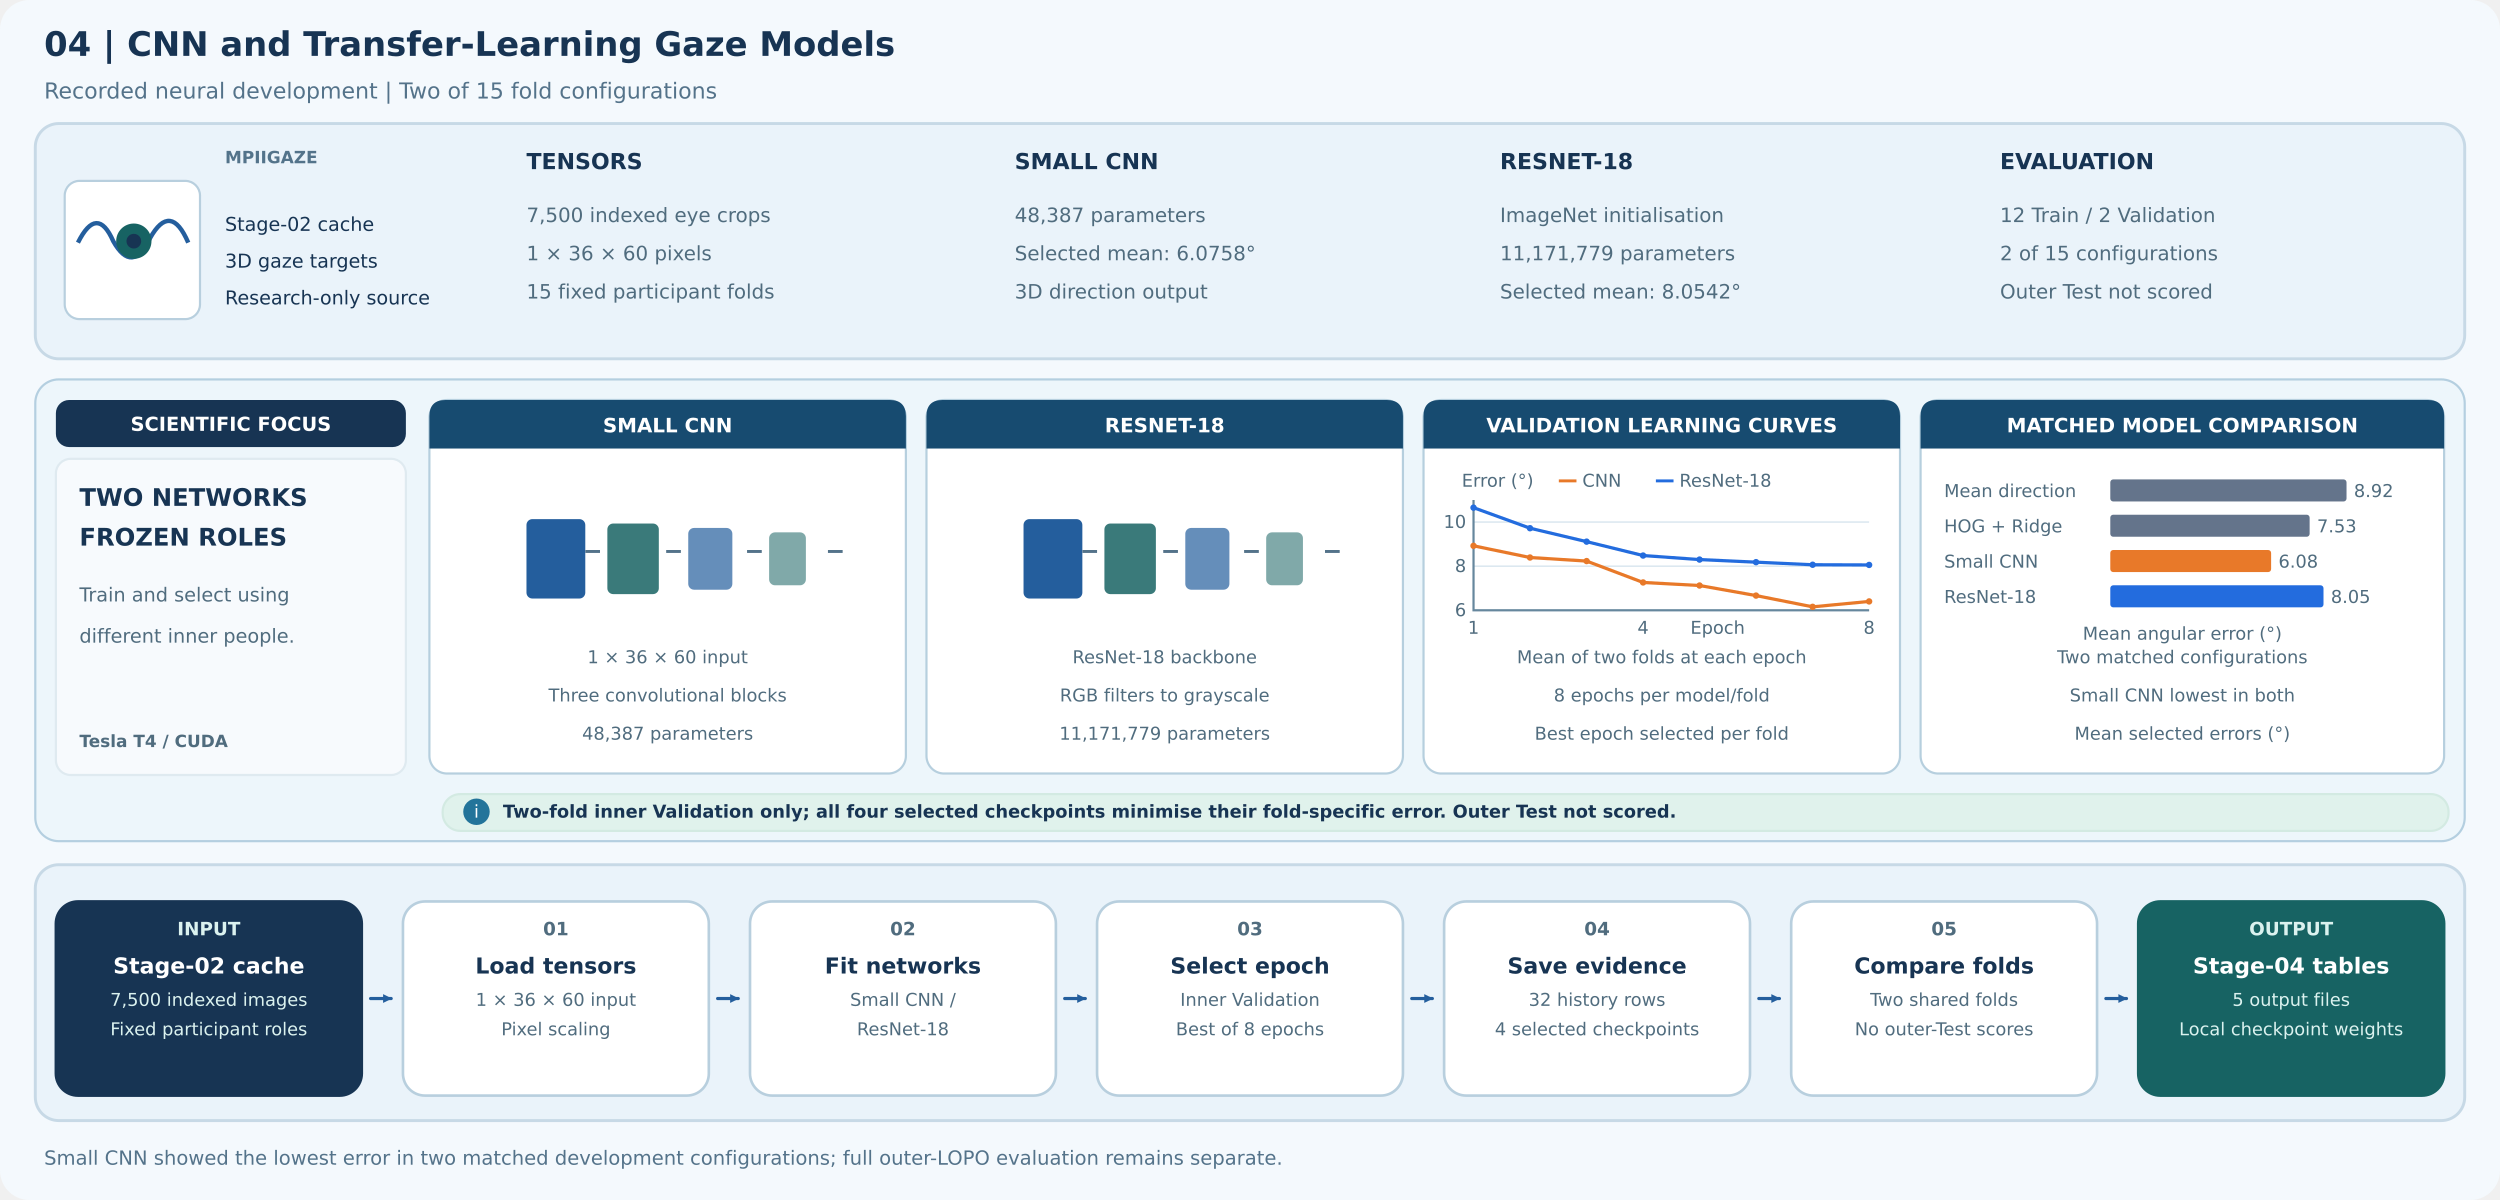
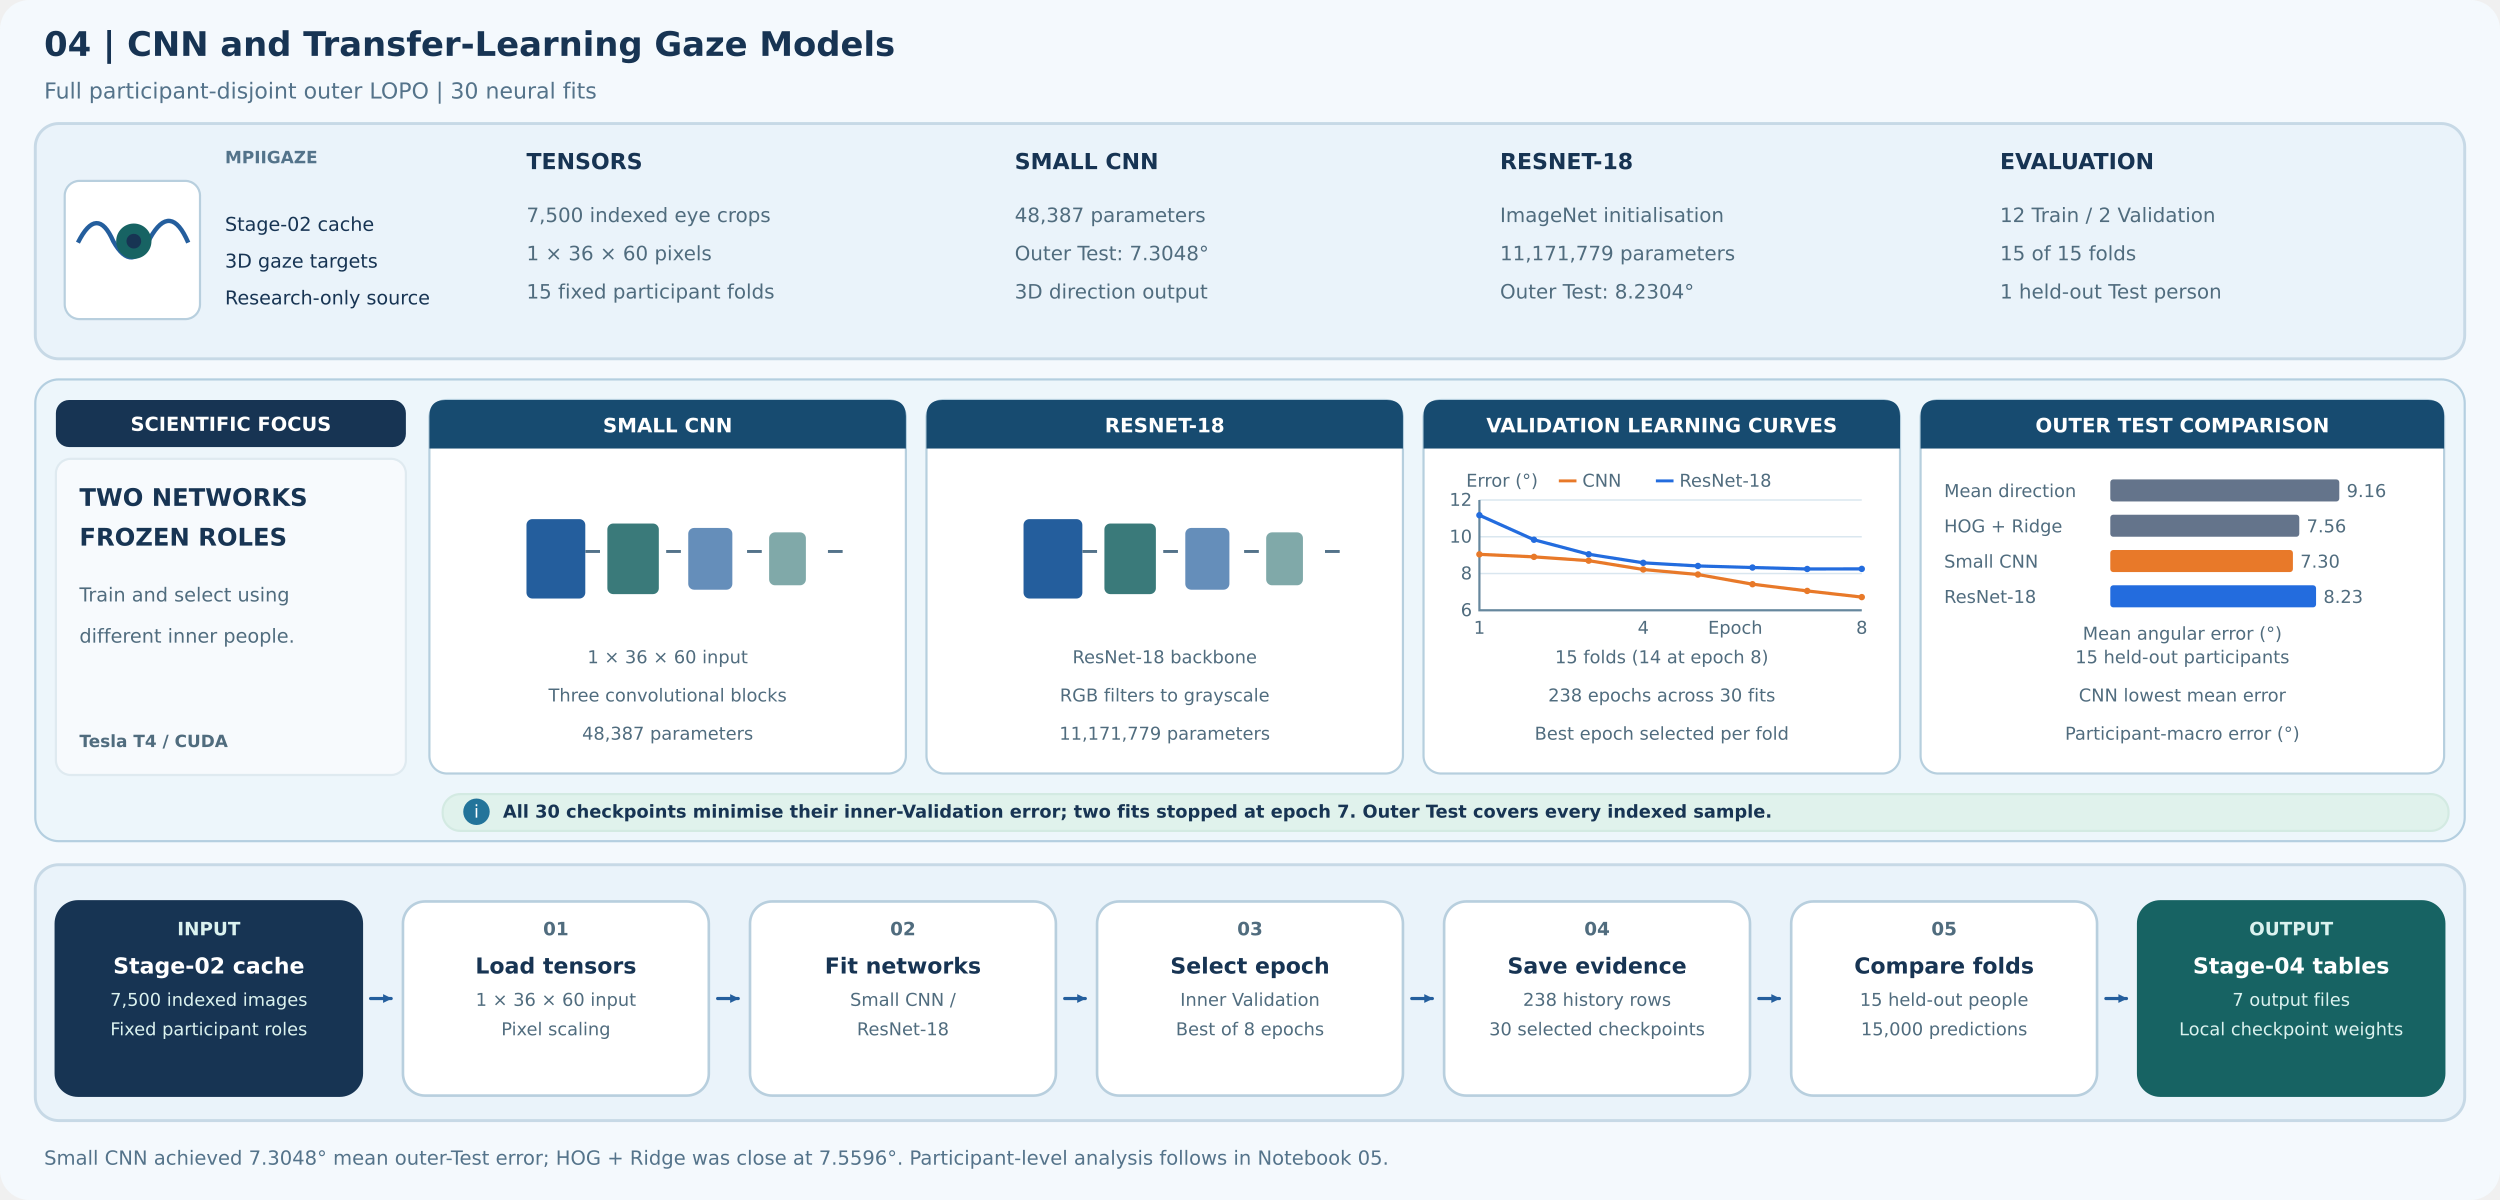
<svg xmlns="http://www.w3.org/2000/svg" width="1700" height="816" viewBox="0 0 1700 816" role="img" aria-labelledby="title desc">
  <defs>
    <marker id="arr" markerUnits="userSpaceOnUse" markerWidth="6" markerHeight="6" refX="5.5" refY="3" orient="auto">
      <path d="M0 0 L6 3 L0 6 Z" fill="#245E9D" />
    </marker>
    <style>text{font-family:DejaVu Sans,Arial,sans-serif;font-weight:400}
.figure-title{font-size:23px;font-weight:700;fill:#173453}.subtitle{font-size:15px;fill:#54738A}
.source-heading{font-size:11.5px;font-weight:700;fill:#53738A}.source-label{font-size:13px;fill:#173453}
.context-heading{font-size:15px;font-weight:700;fill:#173453}.context-body{font-size:13.5px;fill:#506C7E}
.section-label{font-size:13.2px;font-weight:700;fill:#FFFFFF}.focus-heading{font-size:16.5px;font-weight:700;fill:#173453}
.focus-body{font-size:13.1px;fill:#506C7E}.qualification{font-size:11.5px;font-weight:700;fill:#506C7E}
.card-heading{font-size:13.5px;font-weight:700;fill:#FFFFFF}.card-body{font-size:12.1px;fill:#506C7E}
.workflow-id{font-size:12.5px;font-weight:700;fill:#506C7E}.workflow-heading{font-size:15px;font-weight:700;fill:#173453}
.workflow-body{font-size:12.1px;fill:#506C7E}.terminal-id{font-size:12.5px;font-weight:700;fill:#DBF2EF}
.terminal-heading{font-size:15px;font-weight:700;fill:#FFFFFF}.terminal-body{font-size:12.1px;fill:#DBF2EF}
.footer{font-size:13.3px;fill:#54738A}.note{font-size:12.1px;font-weight:700;fill:#173453}</style>
  </defs>
  <rect id="canvas" x="0" y="0" width="1700" height="816" rx="20" fill="#F4F9FD" />
  <g id="band-0-header">
    <text id="title-text" x="30" y="38" class="figure-title">04 | CNN and Transfer-Learning Gaze Models</text>
-     <text id="subtitle-text" x="30" y="67" class="subtitle">Recorded neural development | Two of 15 fold configurations</text>
+     <text id="subtitle-text" x="30" y="67" class="subtitle">Full participant-disjoint outer LOPO | 30 neural fits</text>
  </g>
  <g id="band-1-context">
    <rect id="context-container" x="24" y="84" width="1652" height="160" rx="16" fill="#EAF3FA" stroke="#C7D9E6" stroke-width="2" />
    <g id="source-schematic">
      <rect id="source-icon-frame" x="44" y="123" width="92" height="94" rx="10" fill="#FFFFFF" stroke="#B8CFDE" stroke-width="1.5" />
      <path d="M53 165Q66 139 77 164Q90 187 102 162Q116 137 128 165" fill="none" stroke="#245E9D" stroke-width="3" />
      <circle cx="91" cy="164" r="12" fill="#176363" />
      <circle cx="91" cy="164" r="5" fill="#173453" />
      <text x="153" y="111" class="source-heading">MPIIGAZE</text>
      <text x="153" y="157" class="source-label">Stage-02 cache</text>
      <text x="153" y="182" class="source-label">3D gaze targets</text>
      <text x="153" y="207" class="source-label">Research-only source</text>
    </g>
    <g id="context-module-1">
      <text x="358" y="115" class="context-heading">TENSORS</text>
      <text x="358" y="151" class="context-body">7,500 indexed eye crops</text>
      <text x="358" y="177" class="context-body">1 × 36 × 60 pixels</text>
      <text x="358" y="203" class="context-body">15 fixed participant folds</text>
    </g>
    <g id="context-module-2">
      <text x="690" y="115" class="context-heading">SMALL CNN</text>
      <text x="690" y="151" class="context-body">48,387 parameters</text>
-       <text x="690" y="177" class="context-body">Selected mean: 6.0758°</text>
+       <text x="690" y="177" class="context-body">Outer Test: 7.3048°</text>
      <text x="690" y="203" class="context-body">3D direction output</text>
    </g>
    <g id="context-module-3">
      <text x="1020" y="115" class="context-heading">RESNET-18</text>
      <text x="1020" y="151" class="context-body">ImageNet initialisation</text>
      <text x="1020" y="177" class="context-body">11,171,779 parameters</text>
-       <text x="1020" y="203" class="context-body">Selected mean: 8.0542°</text>
+       <text x="1020" y="203" class="context-body">Outer Test: 8.2304°</text>
    </g>
    <g id="context-module-4">
      <text x="1360" y="115" class="context-heading">EVALUATION</text>
      <text x="1360" y="151" class="context-body">12 Train / 2 Validation</text>
-       <text x="1360" y="177" class="context-body">2 of 15 configurations</text>
-       <text x="1360" y="203" class="context-body">Outer Test not scored</text>
+       <text x="1360" y="177" class="context-body">15 of 15 folds</text>
+       <text x="1360" y="203" class="context-body">1 held-out Test person</text>
    </g>
  </g>
  <g id="band-2-analysis">
    <rect id="analysis-container" x="24" y="258" width="1652" height="314" rx="16" fill="#EDF6FB" stroke="#B4CFE0" stroke-width="1.5" />
    <g id="analysis-focus">
      <rect id="section-label-box" x="38" y="272" width="238" height="32" rx="9" fill="#173453" />
      <text x="157" y="293" class="section-label" text-anchor="middle">SCIENTIFIC FOCUS</text>
      <rect id="focus-card" x="38" y="312" width="238" height="215" rx="10" fill="#F7FAFD" stroke="#DFEAF0" stroke-width="1.5" />
      <text x="54" y="344" class="focus-heading">TWO NETWORKS</text>
      <text x="54" y="371" class="focus-heading">FROZEN ROLES</text>
      <text x="54" y="409" class="focus-body">Train and select using</text>
      <text x="54" y="437" class="focus-body">different inner people.</text>
      <text x="54" y="508" class="qualification">Tesla T4 / CUDA</text>
    </g>
    <g id="evidence-panel-1">
      <rect id="evidence-card-1" x="292" y="272" width="324" height="254" rx="12" fill="#FFFFFF" stroke="#B6CFDE" stroke-width="1.5" />
      <path id="evidence-header-1" d="M303 272 H605 Q616 272 616 283 V305 H292 V283 Q292 272 303 272 Z" fill="#174B70" />
      <text x="454" y="294" class="card-heading" text-anchor="middle">SMALL CNN</text>
      <g id="evidence-content-1">
        <g data-diagram="cnn" aria-label="cnn scientific schematic">
          <rect x="358" y="353" width="40" height="54" rx="4" fill="#245E9D" opacity="1" />
          <path d="M398 375h10" stroke="#54738A" stroke-width="2" />
          <rect x="413" y="356" width="35" height="48" rx="4" fill="#176363" opacity="0.85" />
          <path d="M453 375h10" stroke="#54738A" stroke-width="2" />
          <rect x="468" y="359" width="30" height="42" rx="4" fill="#245E9D" opacity="0.7" />
          <path d="M508 375h10" stroke="#54738A" stroke-width="2" />
          <rect x="523" y="362" width="25" height="36" rx="4" fill="#176363" opacity="0.55" />
          <path d="M563 375h10" stroke="#54738A" stroke-width="2" />
        </g>
        <text x="454" y="451" class="card-body" text-anchor="middle">1 × 36 × 60 input</text>
        <text x="454" y="477" class="card-body" text-anchor="middle">Three convolutional blocks</text>
        <text x="454" y="503" class="card-body" text-anchor="middle">48,387 parameters</text>
      </g>
    </g>
    <g id="evidence-panel-2">
      <rect id="evidence-card-2" x="630" y="272" width="324" height="254" rx="12" fill="#FFFFFF" stroke="#B6CFDE" stroke-width="1.5" />
      <path id="evidence-header-2" d="M641 272 H943 Q954 272 954 283 V305 H630 V283 Q630 272 641 272 Z" fill="#174B70" />
      <text x="792" y="294" class="card-heading" text-anchor="middle">RESNET-18</text>
      <g id="evidence-content-2">
        <g data-diagram="resnet" aria-label="resnet scientific schematic">
          <rect x="696" y="353" width="40" height="54" rx="4" fill="#245E9D" opacity="1" />
          <path d="M736 375h10" stroke="#54738A" stroke-width="2" />
          <rect x="751" y="356" width="35" height="48" rx="4" fill="#176363" opacity="0.85" />
          <path d="M791 375h10" stroke="#54738A" stroke-width="2" />
          <rect x="806" y="359" width="30" height="42" rx="4" fill="#245E9D" opacity="0.7" />
          <path d="M846 375h10" stroke="#54738A" stroke-width="2" />
          <rect x="861" y="362" width="25" height="36" rx="4" fill="#176363" opacity="0.55" />
          <path d="M901 375h10" stroke="#54738A" stroke-width="2" />
        </g>
        <text x="792" y="451" class="card-body" text-anchor="middle">ResNet-18 backbone</text>
        <text x="792" y="477" class="card-body" text-anchor="middle">RGB filters to grayscale</text>
        <text x="792" y="503" class="card-body" text-anchor="middle">11,171,779 parameters</text>
      </g>
    </g>
    <g id="evidence-panel-3">
      <rect id="evidence-card-3" x="968" y="272" width="324" height="254" rx="12" fill="#FFFFFF" stroke="#B6CFDE" stroke-width="1.5" />
      <path id="evidence-header-3" d="M979 272 H1281 Q1292 272 1292 283 V305 H968 V283 Q968 272 979 272 Z" fill="#174B70" />
      <text x="1130" y="294" class="card-heading" text-anchor="middle">VALIDATION LEARNING CURVES</text>
      <g id="evidence-content-3">
-         <g data-diagram="recorded-learning-curves" aria-label="Mean inner Validation error across the same two configurations at each epoch">
-           <text x="994" y="331" class="card-body">Error (°)</text>
+         <g data-diagram="recorded-learning-curves" aria-label="Mean inner Validation error across observed epochs">
+           <text x="997" y="331" class="card-body">Error (°)</text>
          <path d="M1060 327h12" stroke="#E87929" stroke-width="2" />
          <text x="1076" y="331" class="card-body">CNN</text>
          <path d="M1126 327h12" stroke="#236CDE" stroke-width="2" />
          <text x="1142" y="331" class="card-body">ResNet-18</text>
-           <path d="M1002 415H1271" stroke="#D9E6EF" stroke-width="1" />
-           <text x="997" y="419" class="card-body" text-anchor="end">6</text>
-           <path d="M1002 385H1271" stroke="#D9E6EF" stroke-width="1" />
-           <text x="997" y="389" class="card-body" text-anchor="end">8</text>
-           <path d="M1002 355H1271" stroke="#D9E6EF" stroke-width="1" />
-           <text x="997" y="359" class="card-body" text-anchor="end">10</text>
-           <path d="M1002 340V415H1271" fill="none" stroke="#66879D" stroke-width="1.5" />
-           <polyline points="1002.0,371.16 1040.4,379.11 1078.9,381.53 1117.3,396.07 1155.7,398.15 1194.1,405.00 1232.6,412.65 1271.0,408.97" fill="none" stroke="#E87929" stroke-width="2.2" />
-           <circle cx="1002.0" cy="371.16" r="2.2" fill="#E87929" />
-           <circle cx="1040.4" cy="379.11" r="2.2" fill="#E87929" />
-           <circle cx="1078.9" cy="381.53" r="2.2" fill="#E87929" />
-           <circle cx="1117.3" cy="396.07" r="2.2" fill="#E87929" />
-           <circle cx="1155.7" cy="398.15" r="2.2" fill="#E87929" />
-           <circle cx="1194.1" cy="405.00" r="2.2" fill="#E87929" />
-           <circle cx="1232.6" cy="412.65" r="2.2" fill="#E87929" />
-           <circle cx="1271.0" cy="408.97" r="2.2" fill="#E87929" />
-           <polyline points="1002.0,345.21 1040.4,359.18 1078.9,368.32 1117.3,377.77 1155.7,380.51 1194.1,382.27 1232.6,384.03 1271.0,384.16" fill="none" stroke="#236CDE" stroke-width="2.2" />
-           <circle cx="1002.0" cy="345.21" r="2.2" fill="#236CDE" />
-           <circle cx="1040.4" cy="359.18" r="2.2" fill="#236CDE" />
-           <circle cx="1078.9" cy="368.32" r="2.2" fill="#236CDE" />
-           <circle cx="1117.3" cy="377.77" r="2.2" fill="#236CDE" />
-           <circle cx="1155.7" cy="380.51" r="2.2" fill="#236CDE" />
-           <circle cx="1194.1" cy="382.27" r="2.2" fill="#236CDE" />
-           <circle cx="1232.6" cy="384.03" r="2.2" fill="#236CDE" />
-           <circle cx="1271.0" cy="384.16" r="2.2" fill="#236CDE" />
-           <text x="1002" y="431" class="card-body" text-anchor="middle">1</text>
-           <text x="1117.286" y="431" class="card-body" text-anchor="middle">4</text>
-           <text x="1271" y="431" class="card-body" text-anchor="middle">8</text>
-           <text x="1130" y="431" class="card-body" text-anchor="middle" transform="translate(38 0)">Epoch</text>
-         </g>
-         <text x="1130" y="451" class="card-body" text-anchor="middle">Mean of two folds at each epoch</text>
-         <text x="1130" y="477" class="card-body" text-anchor="middle">8 epochs per model/fold</text>
+           <path d="M1006 415H1266" stroke="#D9E6EF" stroke-width="1" />
+           <text x="1001" y="419" class="card-body" text-anchor="end">6</text>
+           <path d="M1006 390H1266" stroke="#D9E6EF" stroke-width="1" />
+           <text x="1001" y="394" class="card-body" text-anchor="end">8</text>
+           <path d="M1006 365H1266" stroke="#D9E6EF" stroke-width="1" />
+           <text x="1001" y="369" class="card-body" text-anchor="end">10</text>
+           <path d="M1006 340H1266" stroke="#D9E6EF" stroke-width="1" />
+           <text x="1001" y="344" class="card-body" text-anchor="end">12</text>
+           <path d="M1006 340V415H1266" fill="none" stroke="#66879D" stroke-width="1.5" />
+           <polyline points="1006.0,376.95 1043.1,378.67 1080.3,381.25 1117.4,387.26 1154.6,390.67 1191.7,397.26 1228.9,401.83 1266.0,406.03" fill="none" stroke="#E87929" stroke-width="2.2" />
+           <circle cx="1006.0" cy="376.95" r="2.2" fill="#E87929" />
+           <circle cx="1043.1" cy="378.67" r="2.2" fill="#E87929" />
+           <circle cx="1080.3" cy="381.25" r="2.2" fill="#E87929" />
+           <circle cx="1117.4" cy="387.26" r="2.2" fill="#E87929" />
+           <circle cx="1154.6" cy="390.67" r="2.2" fill="#E87929" />
+           <circle cx="1191.7" cy="397.26" r="2.2" fill="#E87929" />
+           <circle cx="1228.9" cy="401.83" r="2.2" fill="#E87929" />
+           <circle cx="1266.0" cy="406.03" r="2.2" fill="#E87929" />
+           <polyline points="1006.0,350.35 1043.1,367.03 1080.3,376.90 1117.4,382.73 1154.6,384.85 1191.7,385.92 1228.9,386.91 1266.0,386.84" fill="none" stroke="#236CDE" stroke-width="2.2" />
+           <circle cx="1006.0" cy="350.35" r="2.2" fill="#236CDE" />
+           <circle cx="1043.1" cy="367.03" r="2.2" fill="#236CDE" />
+           <circle cx="1080.3" cy="376.90" r="2.2" fill="#236CDE" />
+           <circle cx="1117.4" cy="382.73" r="2.2" fill="#236CDE" />
+           <circle cx="1154.6" cy="384.85" r="2.2" fill="#236CDE" />
+           <circle cx="1191.7" cy="385.92" r="2.2" fill="#236CDE" />
+           <circle cx="1228.9" cy="386.91" r="2.2" fill="#236CDE" />
+           <circle cx="1266.0" cy="386.84" r="2.2" fill="#236CDE" />
+           <text x="1006" y="431" class="card-body" text-anchor="middle">1</text>
+           <text x="1117.429" y="431" class="card-body" text-anchor="middle">4</text>
+           <text x="1266" y="431" class="card-body" text-anchor="middle">8</text>
+           <text x="1180" y="431" class="card-body" text-anchor="middle">Epoch</text>
+         </g>
+         <text x="1130" y="451" class="card-body" text-anchor="middle">15 folds (14 at epoch 8)</text>
+         <text x="1130" y="477" class="card-body" text-anchor="middle">238 epochs across 30 fits</text>
        <text x="1130" y="503" class="card-body" text-anchor="middle">Best epoch selected per fold</text>
      </g>
    </g>
    <g id="evidence-panel-4">
      <rect id="evidence-card-4" x="1306" y="272" width="356" height="254" rx="12" fill="#FFFFFF" stroke="#B6CFDE" stroke-width="1.5" />
      <path id="evidence-header-4" d="M1317 272 H1651 Q1662 272 1662 283 V305 H1306 V283 Q1306 272 1317 272 Z" fill="#174B70" />
-       <text x="1484" y="294" class="card-heading" text-anchor="middle">MATCHED MODEL COMPARISON</text>
+       <text x="1484" y="294" class="card-heading" text-anchor="middle">OUTER TEST COMPARISON</text>
      <g id="evidence-content-4">
-         <g data-diagram="matched-validation-comparison" aria-label="Mean of two selected inner Validation fold errors">
+         <g data-diagram="outer-test-comparison" aria-label="Participant-macro mean angular error across all 15 held-out participants">
          <text x="1322" y="338" class="card-body">Mean direction</text>
-           <rect x="1435" y="326" width="160.64" height="15" rx="2" fill="#64748B" />
-           <text x="1600.637" y="338" class="card-body">8.92</text>
+           <rect x="1435" y="326" width="155.72" height="15" rx="2" fill="#64748B" />
+           <text x="1595.72" y="338" class="card-body">9.16</text>
          <text x="1322" y="362" class="card-body">HOG + Ridge</text>
-           <rect x="1435" y="350" width="135.55" height="15" rx="2" fill="#64748B" />
-           <text x="1575.545" y="362" class="card-body">7.53</text>
+           <rect x="1435" y="350" width="128.51" height="15" rx="2" fill="#64748B" />
+           <text x="1568.51" y="362" class="card-body">7.56</text>
          <text x="1322" y="386" class="card-body">Small CNN</text>
-           <rect x="1435" y="374" width="109.36" height="15" rx="2" fill="#E87929" />
-           <text x="1549.364" y="386" class="card-body">6.08</text>
+           <rect x="1435" y="374" width="124.18" height="15" rx="2" fill="#E87929" />
+           <text x="1564.18" y="386" class="card-body">7.30</text>
          <text x="1322" y="410" class="card-body">ResNet-18</text>
-           <rect x="1435" y="398" width="144.98" height="15" rx="2" fill="#236CDE" />
-           <text x="1584.976" y="410" class="card-body">8.05</text>
+           <rect x="1435" y="398" width="139.92" height="15" rx="2" fill="#236CDE" />
+           <text x="1579.92" y="410" class="card-body">8.23</text>
          <text x="1484" y="435" class="card-body" text-anchor="middle">Mean angular error (°)</text>
        </g>
-         <text x="1484" y="451" class="card-body" text-anchor="middle">Two matched configurations</text>
-         <text x="1484" y="477" class="card-body" text-anchor="middle">Small CNN lowest in both</text>
-         <text x="1484" y="503" class="card-body" text-anchor="middle">Mean selected errors (°)</text>
+         <text x="1484" y="451" class="card-body" text-anchor="middle">15 held-out participants</text>
+         <text x="1484" y="477" class="card-body" text-anchor="middle">CNN lowest mean error</text>
+         <text x="1484" y="503" class="card-body" text-anchor="middle">Participant-macro error (°)</text>
      </g>
    </g>
    <g id="optional-scientific-note">
      <rect id="note-strip" x="301" y="540" width="1364" height="25" rx="12" fill="#E0F2EC" stroke="#D3EAE2" stroke-width="1.5" />
      <circle cx="324" cy="552" r="9" fill="#23749A" />
      <text x="324" y="556" fill="#FFFFFF" font-size="12" text-anchor="middle">i</text>
-       <text x="342" y="556" class="note">Two-fold inner Validation only; all four selected checkpoints minimise their fold-specific error. Outer Test not scored.</text>
+       <text x="342" y="556" class="note">All 30 checkpoints minimise their inner-Validation error; two fits stopped at epoch 7. Outer Test covers every indexed sample.</text>
    </g>
  </g>
  <g id="band-3-workflow">
    <rect id="workflow-container" x="24" y="588" width="1652" height="174" rx="16" fill="#EAF3FA" stroke="#C7D9E6" stroke-width="2" />
    <g id="workflow-input">
      <rect id="workflow-node-0" x="38" y="613" width="208" height="132" rx="15" fill="#173453" stroke="#173453" stroke-width="1.8" />
      <text x="142" y="636" text-anchor="middle" class="terminal-id">INPUT</text>
      <text x="142" y="662" text-anchor="middle" class="terminal-heading">Stage-02 cache</text>
      <text x="142" y="684" text-anchor="middle" class="terminal-body">7,500 indexed images</text>
      <text x="142" y="704" text-anchor="middle" class="terminal-body">Fixed participant roles</text>
    </g>
    <path id="workflow-connector-0" d="M252 679 H266" fill="none" stroke="#245E9D" stroke-width="2.2" stroke-linecap="round" marker-end="url(#arr)" />
    <g id="workflow-process-1">
      <rect id="workflow-node-1" x="274" y="613" width="208" height="132" rx="15" fill="#FFFFFF" stroke="#B8CFDE" stroke-width="1.8" />
      <text x="378" y="636" text-anchor="middle" class="workflow-id">01</text>
      <text x="378" y="662" text-anchor="middle" class="workflow-heading">Load tensors</text>
      <text x="378" y="684" text-anchor="middle" class="workflow-body">1 × 36 × 60 input</text>
      <text x="378" y="704" text-anchor="middle" class="workflow-body">Pixel scaling</text>
    </g>
    <path id="workflow-connector-1" d="M488 679 H502" fill="none" stroke="#245E9D" stroke-width="2.2" stroke-linecap="round" marker-end="url(#arr)" />
    <g id="workflow-process-2">
      <rect id="workflow-node-2" x="510" y="613" width="208" height="132" rx="15" fill="#FFFFFF" stroke="#B8CFDE" stroke-width="1.8" />
      <text x="614" y="636" text-anchor="middle" class="workflow-id">02</text>
      <text x="614" y="662" text-anchor="middle" class="workflow-heading">Fit networks</text>
      <text x="614" y="684" text-anchor="middle" class="workflow-body">Small CNN /</text>
      <text x="614" y="704" text-anchor="middle" class="workflow-body">ResNet-18</text>
    </g>
    <path id="workflow-connector-2" d="M724 679 H738" fill="none" stroke="#245E9D" stroke-width="2.2" stroke-linecap="round" marker-end="url(#arr)" />
    <g id="workflow-process-3">
      <rect id="workflow-node-3" x="746" y="613" width="208" height="132" rx="15" fill="#FFFFFF" stroke="#B8CFDE" stroke-width="1.8" />
      <text x="850" y="636" text-anchor="middle" class="workflow-id">03</text>
      <text x="850" y="662" text-anchor="middle" class="workflow-heading">Select epoch</text>
      <text x="850" y="684" text-anchor="middle" class="workflow-body">Inner Validation</text>
      <text x="850" y="704" text-anchor="middle" class="workflow-body">Best of 8 epochs</text>
    </g>
    <path id="workflow-connector-3" d="M960 679 H974" fill="none" stroke="#245E9D" stroke-width="2.2" stroke-linecap="round" marker-end="url(#arr)" />
    <g id="workflow-process-4">
      <rect id="workflow-node-4" x="982" y="613" width="208" height="132" rx="15" fill="#FFFFFF" stroke="#B8CFDE" stroke-width="1.8" />
      <text x="1086" y="636" text-anchor="middle" class="workflow-id">04</text>
      <text x="1086" y="662" text-anchor="middle" class="workflow-heading">Save evidence</text>
-       <text x="1086" y="684" text-anchor="middle" class="workflow-body">32 history rows</text>
-       <text x="1086" y="704" text-anchor="middle" class="workflow-body">4 selected checkpoints</text>
+       <text x="1086" y="684" text-anchor="middle" class="workflow-body">238 history rows</text>
+       <text x="1086" y="704" text-anchor="middle" class="workflow-body">30 selected checkpoints</text>
    </g>
    <path id="workflow-connector-4" d="M1196 679 H1210" fill="none" stroke="#245E9D" stroke-width="2.2" stroke-linecap="round" marker-end="url(#arr)" />
    <g id="workflow-process-5">
      <rect id="workflow-node-5" x="1218" y="613" width="208" height="132" rx="15" fill="#FFFFFF" stroke="#B8CFDE" stroke-width="1.8" />
      <text x="1322" y="636" text-anchor="middle" class="workflow-id">05</text>
      <text x="1322" y="662" text-anchor="middle" class="workflow-heading">Compare folds</text>
-       <text x="1322" y="684" text-anchor="middle" class="workflow-body">Two shared folds</text>
-       <text x="1322" y="704" text-anchor="middle" class="workflow-body">No outer-Test scores</text>
+       <text x="1322" y="684" text-anchor="middle" class="workflow-body">15 held-out people</text>
+       <text x="1322" y="704" text-anchor="middle" class="workflow-body">15,000 predictions</text>
    </g>
    <path id="workflow-connector-5" d="M1432 679 H1446" fill="none" stroke="#245E9D" stroke-width="2.2" stroke-linecap="round" marker-end="url(#arr)" />
    <g id="workflow-output">
      <rect id="workflow-node-6" x="1454" y="613" width="208" height="132" rx="15" fill="#176363" stroke="#176363" stroke-width="1.8" />
      <text x="1558" y="636" text-anchor="middle" class="terminal-id">OUTPUT</text>
      <text x="1558" y="662" text-anchor="middle" class="terminal-heading">Stage-04 tables</text>
-       <text x="1558" y="684" text-anchor="middle" class="terminal-body">5 output files</text>
+       <text x="1558" y="684" text-anchor="middle" class="terminal-body">7 output files</text>
      <text x="1558" y="704" text-anchor="middle" class="terminal-body">Local checkpoint weights</text>
    </g>
  </g>
  <g id="band-4-summary">
-     <text x="30" y="792" class="footer">Small CNN showed the lowest error in two matched development configurations; full outer-LOPO evaluation remains separate.</text>
+     <text x="30" y="792" class="footer">Small CNN achieved 7.3048° mean outer-Test error; HOG + Ridge was close at 7.5596°. Participant-level analysis follows in Notebook 05.</text>
  </g>
</svg>
